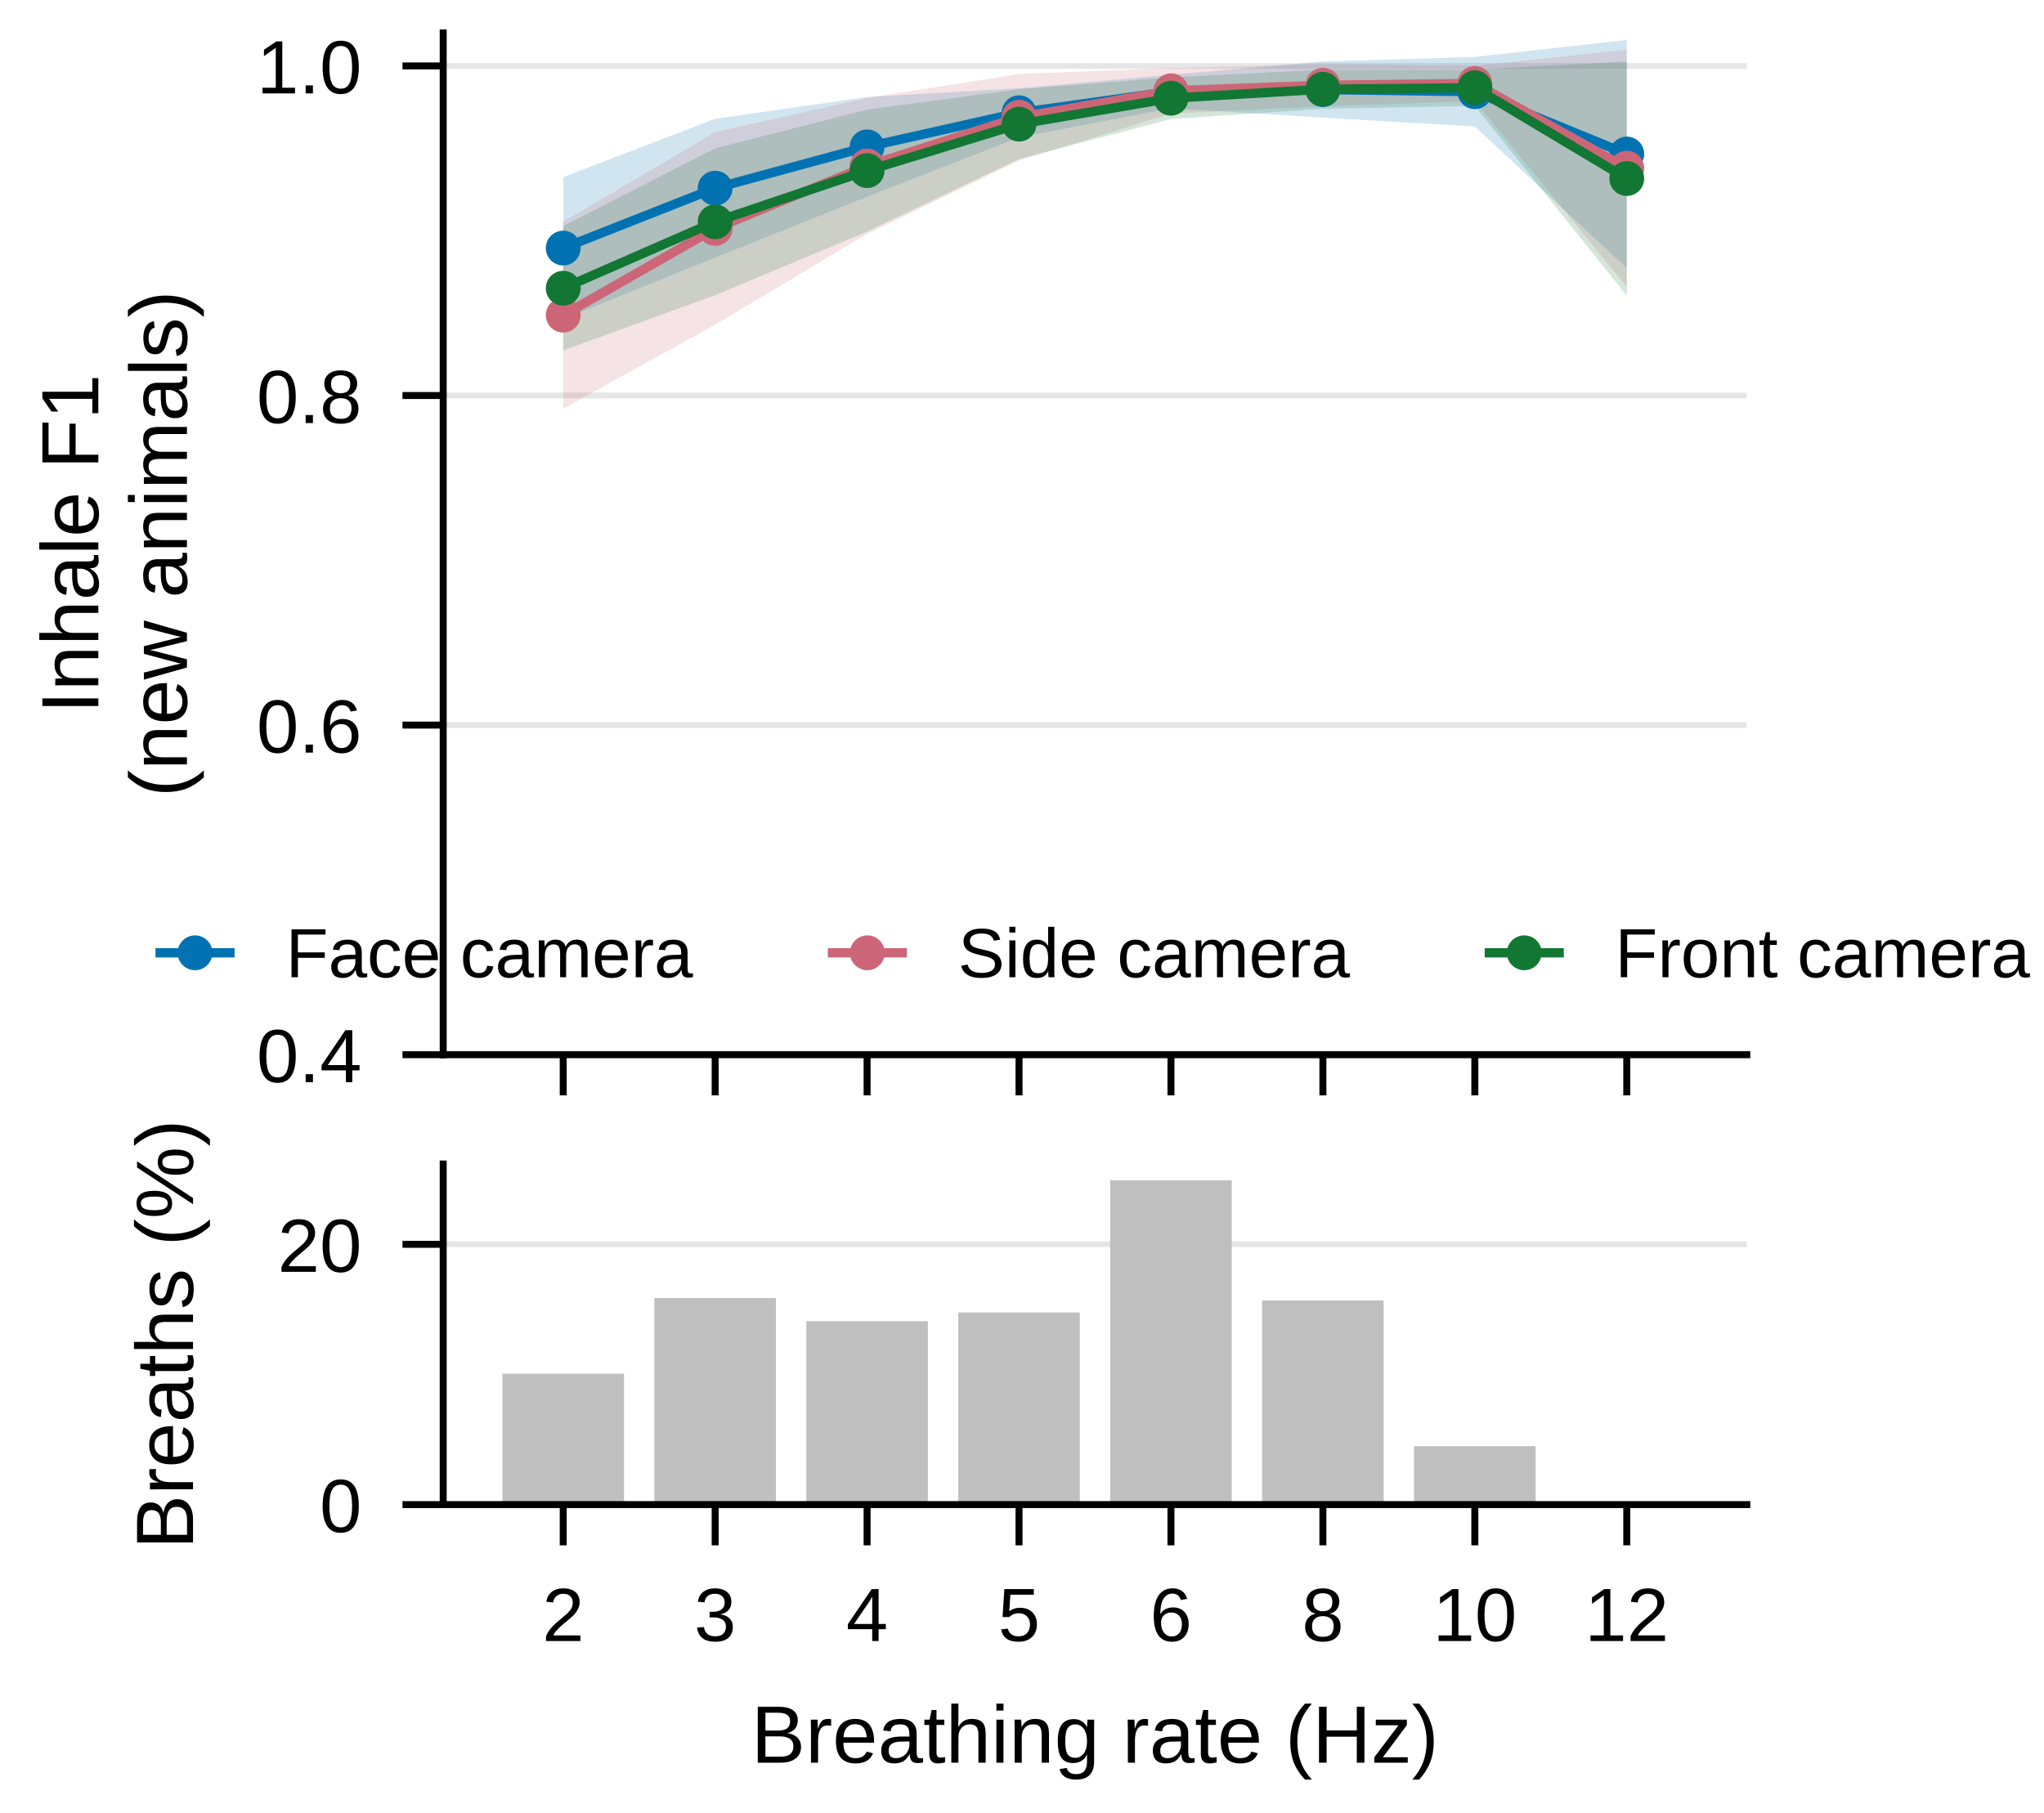
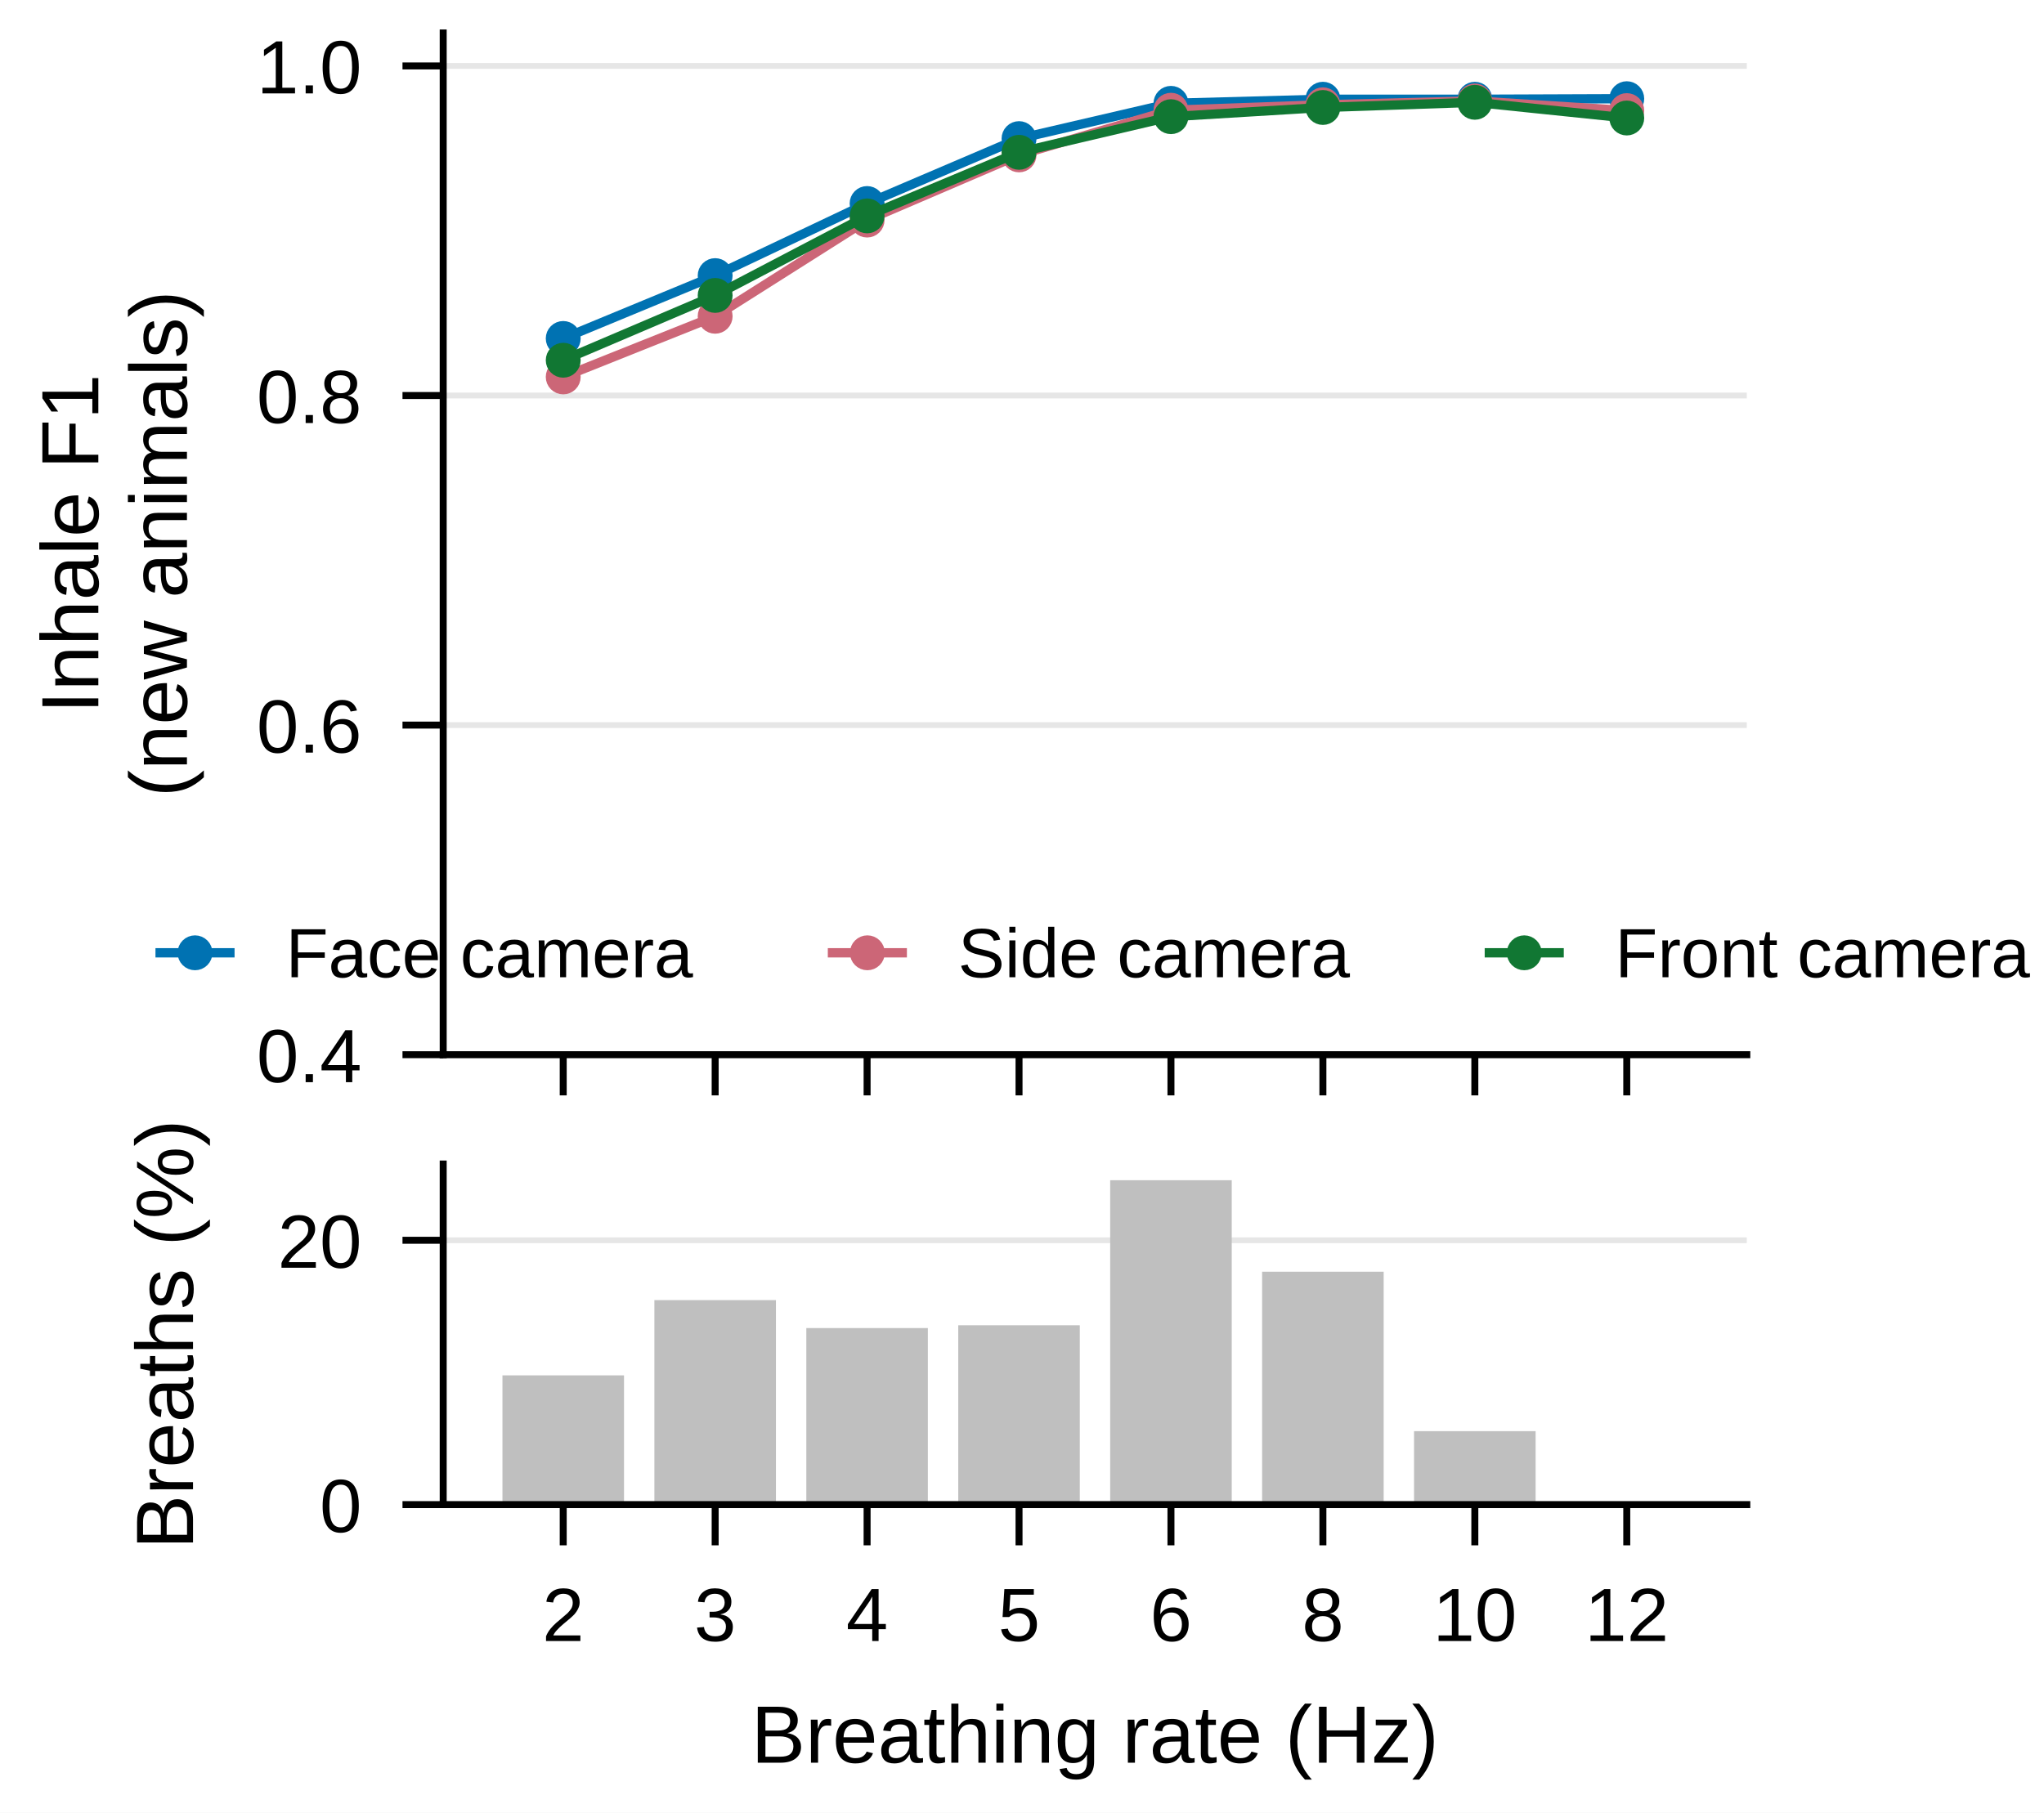
<svg xmlns="http://www.w3.org/2000/svg" xmlns:xlink="http://www.w3.org/1999/xlink" width="175.748pt" height="155.906pt" viewBox="0 0 175.748 155.906" version="1.1">
  <defs>
    <style type="text/css">*{stroke-linejoin: round; stroke-linecap: butt}</style>
  </defs>
  <g id="figure_1">
    <g id="patch_1">
      <path d="M 0 155.906  L 175.748 155.906  L 175.748 0  L 0 0  z " style="fill: #ffffff" />
    </g>
    <g id="axes_1">
      <g id="patch_2">
        <path d="M 38.107 90.707  L 150.194 90.707  L 150.194 2.835  L 38.107 2.835  z " style="fill: #ffffff" />
      </g>
      <g id="matplotlib.axis_1">
        <g id="xtick_1">
          <g id="line2d_1">
            <defs>
-               <path id="mfc9146242d" d="M 0 0  L 0 3.5  " style="stroke: #000000; stroke-width: 0.6" />
+               <path id="m28b6d4a89c" d="M 0 0  L 0 3.5  " style="stroke: #000000; stroke-width: 0.6" />
            </defs>
            <g>
-               <use xlink:href="#mfc9146242d" x="48.427" y="90.707" style="stroke: #000000; stroke-width: 0.6" />
+               <use xlink:href="#m28b6d4a89c" x="48.427" y="90.707" style="stroke: #000000; stroke-width: 0.6" />
            </g>
          </g>
        </g>
        <g id="xtick_2">
          <g id="line2d_2">
            <g>
-               <use xlink:href="#mfc9146242d" x="61.491" y="90.707" style="stroke: #000000; stroke-width: 0.6" />
+               <use xlink:href="#m28b6d4a89c" x="61.491" y="90.707" style="stroke: #000000; stroke-width: 0.6" />
            </g>
          </g>
        </g>
        <g id="xtick_3">
          <g id="line2d_3">
            <g>
-               <use xlink:href="#mfc9146242d" x="74.555" y="90.707" style="stroke: #000000; stroke-width: 0.6" />
+               <use xlink:href="#m28b6d4a89c" x="74.555" y="90.707" style="stroke: #000000; stroke-width: 0.6" />
            </g>
          </g>
        </g>
        <g id="xtick_4">
          <g id="line2d_4">
            <g>
-               <use xlink:href="#mfc9146242d" x="87.619" y="90.707" style="stroke: #000000; stroke-width: 0.6" />
+               <use xlink:href="#m28b6d4a89c" x="87.619" y="90.707" style="stroke: #000000; stroke-width: 0.6" />
            </g>
          </g>
        </g>
        <g id="xtick_5">
          <g id="line2d_5">
            <g>
-               <use xlink:href="#mfc9146242d" x="100.682" y="90.707" style="stroke: #000000; stroke-width: 0.6" />
+               <use xlink:href="#m28b6d4a89c" x="100.682" y="90.707" style="stroke: #000000; stroke-width: 0.6" />
            </g>
          </g>
        </g>
        <g id="xtick_6">
          <g id="line2d_6">
            <g>
-               <use xlink:href="#mfc9146242d" x="113.746" y="90.707" style="stroke: #000000; stroke-width: 0.6" />
+               <use xlink:href="#m28b6d4a89c" x="113.746" y="90.707" style="stroke: #000000; stroke-width: 0.6" />
            </g>
          </g>
        </g>
        <g id="xtick_7">
          <g id="line2d_7">
            <g>
-               <use xlink:href="#mfc9146242d" x="126.81" y="90.707" style="stroke: #000000; stroke-width: 0.6" />
+               <use xlink:href="#m28b6d4a89c" x="126.81" y="90.707" style="stroke: #000000; stroke-width: 0.6" />
            </g>
          </g>
        </g>
        <g id="xtick_8">
          <g id="line2d_8">
            <g>
-               <use xlink:href="#mfc9146242d" x="139.873" y="90.707" style="stroke: #000000; stroke-width: 0.6" />
+               <use xlink:href="#m28b6d4a89c" x="139.873" y="90.707" style="stroke: #000000; stroke-width: 0.6" />
            </g>
          </g>
        </g>
      </g>
      <g id="matplotlib.axis_2">
        <g id="ytick_1">
          <g id="line2d_9">
-             <path d="M 38.107 90.707  L 150.194 90.707  " clip-path="url(#p2127ae2abd)" style="fill: none; stroke: #e6e6e6; stroke-width: 0.5; stroke-linecap: square" />
+             <path d="M 38.107 90.707  L 150.194 90.707  " clip-path="url(#pfdceac4df4)" style="fill: none; stroke: #e6e6e6; stroke-width: 0.5; stroke-linecap: square" />
          </g>
          <g id="line2d_10">
            <defs>
-               <path id="m6197d40204" d="M 0 0  L -3.5 0  " style="stroke: #000000; stroke-width: 0.6" />
+               <path id="m9aec90c50a" d="M 0 0  L -3.5 0  " style="stroke: #000000; stroke-width: 0.6" />
            </defs>
            <g>
-               <use xlink:href="#m6197d40204" x="38.107" y="90.707" style="stroke: #000000; stroke-width: 0.6" />
+               <use xlink:href="#m9aec90c50a" x="38.107" y="90.707" style="stroke: #000000; stroke-width: 0.6" />
            </g>
          </g>
          <g id="text_1">
            <text style="font-size: 6.5px; font-family: 'Arial', 'Helvetica', 'DejaVu Sans', sans-serif; text-anchor: end" x="31.107" y="93.073" transform="rotate(-0 31.10709 93.07325)">0.4</text>
          </g>
        </g>
        <g id="ytick_2">
          <g id="line2d_11">
-             <path d="M 38.107 62.361  L 150.194 62.361  " clip-path="url(#p2127ae2abd)" style="fill: none; stroke: #e6e6e6; stroke-width: 0.5; stroke-linecap: square" />
+             <path d="M 38.107 62.361  L 150.194 62.361  " clip-path="url(#pfdceac4df4)" style="fill: none; stroke: #e6e6e6; stroke-width: 0.5; stroke-linecap: square" />
          </g>
          <g id="line2d_12">
            <g>
-               <use xlink:href="#m6197d40204" x="38.107" y="62.361" style="stroke: #000000; stroke-width: 0.6" />
+               <use xlink:href="#m9aec90c50a" x="38.107" y="62.361" style="stroke: #000000; stroke-width: 0.6" />
            </g>
          </g>
          <g id="text_2">
            <text style="font-size: 6.5px; font-family: 'Arial', 'Helvetica', 'DejaVu Sans', sans-serif; text-anchor: end" x="31.107" y="64.727" transform="rotate(-0 31.10709 64.72728)">0.6</text>
          </g>
        </g>
        <g id="ytick_3">
          <g id="line2d_13">
-             <path d="M 38.107 34.015  L 150.194 34.015  " clip-path="url(#p2127ae2abd)" style="fill: none; stroke: #e6e6e6; stroke-width: 0.5; stroke-linecap: square" />
+             <path d="M 38.107 34.015  L 150.194 34.015  " clip-path="url(#pfdceac4df4)" style="fill: none; stroke: #e6e6e6; stroke-width: 0.5; stroke-linecap: square" />
          </g>
          <g id="line2d_14">
            <g>
-               <use xlink:href="#m6197d40204" x="38.107" y="34.015" style="stroke: #000000; stroke-width: 0.6" />
+               <use xlink:href="#m9aec90c50a" x="38.107" y="34.015" style="stroke: #000000; stroke-width: 0.6" />
            </g>
          </g>
          <g id="text_3">
            <text style="font-size: 6.5px; font-family: 'Arial', 'Helvetica', 'DejaVu Sans', sans-serif; text-anchor: end" x="31.107" y="36.381" transform="rotate(-0 31.10709 36.3813)">0.8</text>
          </g>
        </g>
        <g id="ytick_4">
          <g id="line2d_15">
-             <path d="M 38.107 5.669  L 150.194 5.669  " clip-path="url(#p2127ae2abd)" style="fill: none; stroke: #e6e6e6; stroke-width: 0.5; stroke-linecap: square" />
+             <path d="M 38.107 5.669  L 150.194 5.669  " clip-path="url(#pfdceac4df4)" style="fill: none; stroke: #e6e6e6; stroke-width: 0.5; stroke-linecap: square" />
          </g>
          <g id="line2d_16">
            <g>
-               <use xlink:href="#m6197d40204" x="38.107" y="5.669" style="stroke: #000000; stroke-width: 0.6" />
+               <use xlink:href="#m9aec90c50a" x="38.107" y="5.669" style="stroke: #000000; stroke-width: 0.6" />
            </g>
          </g>
          <g id="text_4">
            <text style="font-size: 6.5px; font-family: 'Arial', 'Helvetica', 'DejaVu Sans', sans-serif; text-anchor: end" x="31.107" y="8.035" transform="rotate(-0 31.10709 8.035332)">1.0</text>
          </g>
        </g>
        <g id="text_5">
          <text style="font-size: 7px; font-family: 'Arial', 'Helvetica', 'DejaVu Sans', sans-serif" transform="translate(8.455495 61.36262) rotate(-90)">Inhale F1</text>
          <text style="font-size: 7px; font-family: 'Arial', 'Helvetica', 'DejaVu Sans', sans-serif" transform="translate(16.07415 68.55403) rotate(-90)">(new animals)</text>
        </g>
      </g>
-       <g id="FillBetweenPolyCollection_1">
+       <g id="line2d_17">
+         <path d="M 48.427 29.109  L 61.491 23.703  L 74.555 17.503  L 87.619 11.921  L 100.682 8.888  L 113.746 8.534  L 126.81 8.537  L 139.873 8.488  " clip-path="url(#pfdceac4df4)" style="fill: none; stroke: #0072b2; stroke-width: 0.8; stroke-linecap: square" />
        <defs>
-           <path id="m519289f93b" d="M 48.427 -140.675  L 48.427 -128.462  L 61.491 -133.759  L 74.555 -138.992  L 87.619 -144.096  L 100.682 -146.597  L 113.746 -145.788  L 126.81 -145.025  L 139.873 -132.849  L 139.873 -152.468  L 139.873 -152.468  L 126.81 -151.01  L 113.746 -150.615  L 100.682 -149.479  L 87.619 -148.323  L 74.555 -147.559  L 61.491 -145.691  L 48.427 -140.675  z " />
+           <path id="mc45ca557b6" d="M 0 1  C 0.265 1 0.52 0.895 0.707 0.707  C 0.895 0.52 1 0.265 1 0  C 1 -0.265 0.895 -0.52 0.707 -0.707  C 0.52 -0.895 0.265 -1 0 -1  C -0.265 -1 -0.52 -0.895 -0.707 -0.707  C -0.895 -0.52 -1 -0.265 -1 0  C -1 0.265 -0.895 0.52 -0.707 0.707  C -0.52 0.895 -0.265 1 0 1  z " style="stroke: #0072b2" />
        </defs>
-         <g clip-path="url(#p2127ae2abd)">
-           <use xlink:href="#m519289f93b" x="0" y="155.906" style="fill: #0072b2; fill-opacity: 0.18" />
-         </g>
-       </g>
-       <g id="FillBetweenPolyCollection_2">
+         <g clip-path="url(#pfdceac4df4)">
+           <use xlink:href="#mc45ca557b6" x="48.427" y="29.109" style="fill: #0072b2; stroke: #0072b2" />
+           <use xlink:href="#mc45ca557b6" x="61.491" y="23.703" style="fill: #0072b2; stroke: #0072b2" />
+           <use xlink:href="#mc45ca557b6" x="74.555" y="17.503" style="fill: #0072b2; stroke: #0072b2" />
+           <use xlink:href="#mc45ca557b6" x="87.619" y="11.921" style="fill: #0072b2; stroke: #0072b2" />
+           <use xlink:href="#mc45ca557b6" x="100.682" y="8.888" style="fill: #0072b2; stroke: #0072b2" />
+           <use xlink:href="#mc45ca557b6" x="113.746" y="8.534" style="fill: #0072b2; stroke: #0072b2" />
+           <use xlink:href="#mc45ca557b6" x="126.81" y="8.537" style="fill: #0072b2; stroke: #0072b2" />
+           <use xlink:href="#mc45ca557b6" x="139.873" y="8.488" style="fill: #0072b2; stroke: #0072b2" />
+         </g>
+       </g>
+       <g id="line2d_18">
+         <path d="M 48.427 32.416  L 61.491 27.199  L 74.555 18.926  L 87.619 13.321  L 100.682 9.481  L 113.746 9.013  L 126.81 8.681  L 139.873 9.511  " clip-path="url(#pfdceac4df4)" style="fill: none; stroke: #cc6677; stroke-width: 0.8; stroke-linecap: square" />
        <defs>
-           <path id="m9dbfc83395" d="M 48.427 -136.834  L 48.427 -120.768  L 61.491 -127.979  L 74.555 -135.783  L 87.619 -142.098  L 100.682 -146.138  L 113.746 -146.763  L 126.81 -147.213  L 139.873 -131.239  L 139.873 -151.634  L 139.873 -151.634  L 126.81 -150.242  L 113.746 -150.389  L 100.682 -150.056  L 87.619 -149.548  L 74.555 -147.483  L 61.491 -144.54  L 48.427 -136.834  z " />
+           <path id="m154b0ffbdc" d="M 0 1  C 0.265 1 0.52 0.895 0.707 0.707  C 0.895 0.52 1 0.265 1 0  C 1 -0.265 0.895 -0.52 0.707 -0.707  C 0.52 -0.895 0.265 -1 0 -1  C -0.265 -1 -0.52 -0.895 -0.707 -0.707  C -0.895 -0.52 -1 -0.265 -1 0  C -1 0.265 -0.895 0.52 -0.707 0.707  C -0.52 0.895 -0.265 1 0 1  z " style="stroke: #cc6677" />
        </defs>
-         <g clip-path="url(#p2127ae2abd)">
-           <use xlink:href="#m9dbfc83395" x="0" y="155.906" style="fill: #cc6677; fill-opacity: 0.18" />
-         </g>
-       </g>
-       <g id="FillBetweenPolyCollection_3">
+         <g clip-path="url(#pfdceac4df4)">
+           <use xlink:href="#m154b0ffbdc" x="48.427" y="32.416" style="fill: #cc6677; stroke: #cc6677" />
+           <use xlink:href="#m154b0ffbdc" x="61.491" y="27.199" style="fill: #cc6677; stroke: #cc6677" />
+           <use xlink:href="#m154b0ffbdc" x="74.555" y="18.926" style="fill: #cc6677; stroke: #cc6677" />
+           <use xlink:href="#m154b0ffbdc" x="87.619" y="13.321" style="fill: #cc6677; stroke: #cc6677" />
+           <use xlink:href="#m154b0ffbdc" x="100.682" y="9.481" style="fill: #cc6677; stroke: #cc6677" />
+           <use xlink:href="#m154b0ffbdc" x="113.746" y="9.013" style="fill: #cc6677; stroke: #cc6677" />
+           <use xlink:href="#m154b0ffbdc" x="126.81" y="8.681" style="fill: #cc6677; stroke: #cc6677" />
+           <use xlink:href="#m154b0ffbdc" x="139.873" y="9.511" style="fill: #cc6677; stroke: #cc6677" />
+         </g>
+       </g>
+       <g id="line2d_19">
+         <path d="M 48.427 30.981  L 61.491 25.407  L 74.555 18.567  L 87.619 13.099  L 100.682 10.034  L 113.746 9.243  L 126.81 8.799  L 139.873 10.149  " clip-path="url(#pfdceac4df4)" style="fill: none; stroke: #117733; stroke-width: 0.8; stroke-linecap: square" />
        <defs>
-           <path id="mc72d2bfb3f" d="M 48.427 -136.466  L 48.427 -125.77  L 61.491 -130.52  L 74.555 -135.989  L 87.619 -142.23  L 100.682 -145.666  L 113.746 -146.556  L 126.81 -146.797  L 139.873 -130.478  L 139.873 -150.622  L 139.873 -150.622  L 126.81 -149.921  L 113.746 -149.909  L 100.682 -149.253  L 87.619 -148.228  L 74.555 -146.48  L 61.491 -143.146  L 48.427 -136.466  z " />
+           <path id="m5a1d4b2307" d="M 0 1  C 0.265 1 0.52 0.895 0.707 0.707  C 0.895 0.52 1 0.265 1 0  C 1 -0.265 0.895 -0.52 0.707 -0.707  C 0.52 -0.895 0.265 -1 0 -1  C -0.265 -1 -0.52 -0.895 -0.707 -0.707  C -0.895 -0.52 -1 -0.265 -1 0  C -1 0.265 -0.895 0.52 -0.707 0.707  C -0.52 0.895 -0.265 1 0 1  z " style="stroke: #117733" />
        </defs>
-         <g clip-path="url(#p2127ae2abd)">
-           <use xlink:href="#mc72d2bfb3f" x="0" y="155.906" style="fill: #117733; fill-opacity: 0.18" />
-         </g>
-       </g>
-       <g id="line2d_17">
-         <path d="M 48.427 21.337  L 61.491 16.18  L 74.555 12.63  L 87.619 9.696  L 100.682 7.867  L 113.746 7.704  L 126.81 7.888  L 139.873 13.247  " clip-path="url(#p2127ae2abd)" style="fill: none; stroke: #0072b2; stroke-width: 0.8; stroke-linecap: square" />
-         <defs>
-           <path id="m8cce0d1ac4" d="M 0 1  C 0.265 1 0.52 0.895 0.707 0.707  C 0.895 0.52 1 0.265 1 0  C 1 -0.265 0.895 -0.52 0.707 -0.707  C 0.52 -0.895 0.265 -1 0 -1  C -0.265 -1 -0.52 -0.895 -0.707 -0.707  C -0.895 -0.52 -1 -0.265 -1 0  C -1 0.265 -0.895 0.52 -0.707 0.707  C -0.52 0.895 -0.265 1 0 1  z " style="stroke: #0072b2" />
-         </defs>
-         <g clip-path="url(#p2127ae2abd)">
-           <use xlink:href="#m8cce0d1ac4" x="48.427" y="21.337" style="fill: #0072b2; stroke: #0072b2" />
-           <use xlink:href="#m8cce0d1ac4" x="61.491" y="16.18" style="fill: #0072b2; stroke: #0072b2" />
-           <use xlink:href="#m8cce0d1ac4" x="74.555" y="12.63" style="fill: #0072b2; stroke: #0072b2" />
-           <use xlink:href="#m8cce0d1ac4" x="87.619" y="9.696" style="fill: #0072b2; stroke: #0072b2" />
-           <use xlink:href="#m8cce0d1ac4" x="100.682" y="7.867" style="fill: #0072b2; stroke: #0072b2" />
-           <use xlink:href="#m8cce0d1ac4" x="113.746" y="7.704" style="fill: #0072b2; stroke: #0072b2" />
-           <use xlink:href="#m8cce0d1ac4" x="126.81" y="7.888" style="fill: #0072b2; stroke: #0072b2" />
-           <use xlink:href="#m8cce0d1ac4" x="139.873" y="13.247" style="fill: #0072b2; stroke: #0072b2" />
-         </g>
-       </g>
-       <g id="line2d_18">
-         <path d="M 48.427 27.104  L 61.491 19.646  L 74.555 14.273  L 87.619 10.083  L 100.682 7.808  L 113.746 7.329  L 126.81 7.178  L 139.873 14.469  " clip-path="url(#p2127ae2abd)" style="fill: none; stroke: #cc6677; stroke-width: 0.8; stroke-linecap: square" />
-         <defs>
-           <path id="m9890395d4e" d="M 0 1  C 0.265 1 0.52 0.895 0.707 0.707  C 0.895 0.52 1 0.265 1 0  C 1 -0.265 0.895 -0.52 0.707 -0.707  C 0.52 -0.895 0.265 -1 0 -1  C -0.265 -1 -0.52 -0.895 -0.707 -0.707  C -0.895 -0.52 -1 -0.265 -1 0  C -1 0.265 -0.895 0.52 -0.707 0.707  C -0.52 0.895 -0.265 1 0 1  z " style="stroke: #cc6677" />
-         </defs>
-         <g clip-path="url(#p2127ae2abd)">
-           <use xlink:href="#m9890395d4e" x="48.427" y="27.104" style="fill: #cc6677; stroke: #cc6677" />
-           <use xlink:href="#m9890395d4e" x="61.491" y="19.646" style="fill: #cc6677; stroke: #cc6677" />
-           <use xlink:href="#m9890395d4e" x="74.555" y="14.273" style="fill: #cc6677; stroke: #cc6677" />
-           <use xlink:href="#m9890395d4e" x="87.619" y="10.083" style="fill: #cc6677; stroke: #cc6677" />
-           <use xlink:href="#m9890395d4e" x="100.682" y="7.808" style="fill: #cc6677; stroke: #cc6677" />
-           <use xlink:href="#m9890395d4e" x="113.746" y="7.329" style="fill: #cc6677; stroke: #cc6677" />
-           <use xlink:href="#m9890395d4e" x="126.81" y="7.178" style="fill: #cc6677; stroke: #cc6677" />
-           <use xlink:href="#m9890395d4e" x="139.873" y="14.469" style="fill: #cc6677; stroke: #cc6677" />
-         </g>
-       </g>
-       <g id="line2d_19">
-         <path d="M 48.427 24.788  L 61.491 19.073  L 74.555 14.671  L 87.619 10.676  L 100.682 8.446  L 113.746 7.673  L 126.81 7.546  L 139.873 15.355  " clip-path="url(#p2127ae2abd)" style="fill: none; stroke: #117733; stroke-width: 0.8; stroke-linecap: square" />
-         <defs>
-           <path id="m52ba2f1abc" d="M 0 1  C 0.265 1 0.52 0.895 0.707 0.707  C 0.895 0.52 1 0.265 1 0  C 1 -0.265 0.895 -0.52 0.707 -0.707  C 0.52 -0.895 0.265 -1 0 -1  C -0.265 -1 -0.52 -0.895 -0.707 -0.707  C -0.895 -0.52 -1 -0.265 -1 0  C -1 0.265 -0.895 0.52 -0.707 0.707  C -0.52 0.895 -0.265 1 0 1  z " style="stroke: #117733" />
-         </defs>
-         <g clip-path="url(#p2127ae2abd)">
-           <use xlink:href="#m52ba2f1abc" x="48.427" y="24.788" style="fill: #117733; stroke: #117733" />
-           <use xlink:href="#m52ba2f1abc" x="61.491" y="19.073" style="fill: #117733; stroke: #117733" />
-           <use xlink:href="#m52ba2f1abc" x="74.555" y="14.671" style="fill: #117733; stroke: #117733" />
-           <use xlink:href="#m52ba2f1abc" x="87.619" y="10.676" style="fill: #117733; stroke: #117733" />
-           <use xlink:href="#m52ba2f1abc" x="100.682" y="8.446" style="fill: #117733; stroke: #117733" />
-           <use xlink:href="#m52ba2f1abc" x="113.746" y="7.673" style="fill: #117733; stroke: #117733" />
-           <use xlink:href="#m52ba2f1abc" x="126.81" y="7.546" style="fill: #117733; stroke: #117733" />
-           <use xlink:href="#m52ba2f1abc" x="139.873" y="15.355" style="fill: #117733; stroke: #117733" />
+         <g clip-path="url(#pfdceac4df4)">
+           <use xlink:href="#m5a1d4b2307" x="48.427" y="30.981" style="fill: #117733; stroke: #117733" />
+           <use xlink:href="#m5a1d4b2307" x="61.491" y="25.407" style="fill: #117733; stroke: #117733" />
+           <use xlink:href="#m5a1d4b2307" x="74.555" y="18.567" style="fill: #117733; stroke: #117733" />
+           <use xlink:href="#m5a1d4b2307" x="87.619" y="13.099" style="fill: #117733; stroke: #117733" />
+           <use xlink:href="#m5a1d4b2307" x="100.682" y="10.034" style="fill: #117733; stroke: #117733" />
+           <use xlink:href="#m5a1d4b2307" x="113.746" y="9.243" style="fill: #117733; stroke: #117733" />
+           <use xlink:href="#m5a1d4b2307" x="126.81" y="8.799" style="fill: #117733; stroke: #117733" />
+           <use xlink:href="#m5a1d4b2307" x="139.873" y="10.149" style="fill: #117733; stroke: #117733" />
        </g>
      </g>
      <g id="patch_3">
        <path d="M 38.107 90.707  L 38.107 2.835  " style="fill: none; stroke: #000000; stroke-width: 0.6; stroke-linejoin: miter; stroke-linecap: square" />
      </g>
      <g id="patch_4">
        <path d="M 38.107 90.707  L 150.194 90.707  " style="fill: none; stroke: #000000; stroke-width: 0.6; stroke-linejoin: miter; stroke-linecap: square" />
      </g>
      <g id="legend_1">
        <g id="line2d_20">
          <path d="M 13.768 81.944  L 16.768 81.944  L 19.768 81.944  " style="fill: none; stroke: #0072b2; stroke-width: 0.8; stroke-linecap: square" />
          <g>
-             <use xlink:href="#m8cce0d1ac4" x="16.768" y="81.944" style="fill: #0072b2; stroke: #0072b2" />
+             <use xlink:href="#mc45ca557b6" x="16.768" y="81.944" style="fill: #0072b2; stroke: #0072b2" />
          </g>
        </g>
        <g id="text_6">
          <text style="font-size: 6px; font-family: 'Arial', 'Helvetica', 'DejaVu Sans', sans-serif; text-anchor: start" x="24.568" y="84.044" transform="rotate(-0 24.56775 84.04446)">Face camera</text>
        </g>
        <g id="line2d_21">
          <path d="M 71.578 81.944  L 74.578 81.944  L 77.578 81.944  " style="fill: none; stroke: #cc6677; stroke-width: 0.8; stroke-linecap: square" />
          <g>
-             <use xlink:href="#m9890395d4e" x="74.578" y="81.944" style="fill: #cc6677; stroke: #cc6677" />
+             <use xlink:href="#m154b0ffbdc" x="74.578" y="81.944" style="fill: #cc6677; stroke: #cc6677" />
          </g>
        </g>
        <g id="text_7">
          <text style="font-size: 6px; font-family: 'Arial', 'Helvetica', 'DejaVu Sans', sans-serif; text-anchor: start" x="82.378" y="84.044" transform="rotate(-0 82.37775 84.04446)">Side camera</text>
        </g>
        <g id="line2d_22">
          <path d="M 128.058 81.944  L 131.058 81.944  L 134.058 81.944  " style="fill: none; stroke: #117733; stroke-width: 0.8; stroke-linecap: square" />
          <g>
-             <use xlink:href="#m52ba2f1abc" x="131.058" y="81.944" style="fill: #117733; stroke: #117733" />
+             <use xlink:href="#m5a1d4b2307" x="131.058" y="81.944" style="fill: #117733; stroke: #117733" />
          </g>
        </g>
        <g id="text_8">
          <text style="font-size: 6px; font-family: 'Arial', 'Helvetica', 'DejaVu Sans', sans-serif; text-anchor: start" x="138.858" y="84.044" transform="rotate(-0 138.8584 84.04446)">Front camera</text>
        </g>
      </g>
    </g>
    <g id="axes_2">
      <g id="patch_5">
        <path d="M 38.107 129.401  L 150.194 129.401  L 150.194 100.11  L 38.107 100.11  z " style="fill: #ffffff" />
      </g>
      <g id="matplotlib.axis_3">
        <g id="xtick_9">
          <g id="line2d_23">
            <g>
-               <use xlink:href="#mfc9146242d" x="48.427" y="129.401" style="stroke: #000000; stroke-width: 0.6" />
+               <use xlink:href="#m28b6d4a89c" x="48.427" y="129.401" style="stroke: #000000; stroke-width: 0.6" />
            </g>
          </g>
          <g id="text_9">
            <text style="font-size: 6.5px; font-family: 'Arial', 'Helvetica', 'DejaVu Sans', sans-serif; text-anchor: middle" x="48.427" y="141.133" transform="rotate(-0 48.42742 141.1335)">2</text>
          </g>
        </g>
        <g id="xtick_10">
          <g id="line2d_24">
            <g>
-               <use xlink:href="#mfc9146242d" x="61.491" y="129.401" style="stroke: #000000; stroke-width: 0.6" />
+               <use xlink:href="#m28b6d4a89c" x="61.491" y="129.401" style="stroke: #000000; stroke-width: 0.6" />
            </g>
          </g>
          <g id="text_10">
            <text style="font-size: 6.5px; font-family: 'Arial', 'Helvetica', 'DejaVu Sans', sans-serif; text-anchor: middle" x="61.491" y="141.133" transform="rotate(-0 61.49113 141.1335)">3</text>
          </g>
        </g>
        <g id="xtick_11">
          <g id="line2d_25">
            <g>
-               <use xlink:href="#mfc9146242d" x="74.555" y="129.401" style="stroke: #000000; stroke-width: 0.6" />
+               <use xlink:href="#m28b6d4a89c" x="74.555" y="129.401" style="stroke: #000000; stroke-width: 0.6" />
            </g>
          </g>
          <g id="text_11">
            <text style="font-size: 6.5px; font-family: 'Arial', 'Helvetica', 'DejaVu Sans', sans-serif; text-anchor: middle" x="74.555" y="141.133" transform="rotate(-0 74.55484 141.1335)">4</text>
          </g>
        </g>
        <g id="xtick_12">
          <g id="line2d_26">
            <g>
-               <use xlink:href="#mfc9146242d" x="87.619" y="129.401" style="stroke: #000000; stroke-width: 0.6" />
+               <use xlink:href="#m28b6d4a89c" x="87.619" y="129.401" style="stroke: #000000; stroke-width: 0.6" />
            </g>
          </g>
          <g id="text_12">
            <text style="font-size: 6.5px; font-family: 'Arial', 'Helvetica', 'DejaVu Sans', sans-serif; text-anchor: middle" x="87.619" y="141.133" transform="rotate(-0 87.61855 141.1335)">5</text>
          </g>
        </g>
        <g id="xtick_13">
          <g id="line2d_27">
            <g>
-               <use xlink:href="#mfc9146242d" x="100.682" y="129.401" style="stroke: #000000; stroke-width: 0.6" />
+               <use xlink:href="#m28b6d4a89c" x="100.682" y="129.401" style="stroke: #000000; stroke-width: 0.6" />
            </g>
          </g>
          <g id="text_13">
            <text style="font-size: 6.5px; font-family: 'Arial', 'Helvetica', 'DejaVu Sans', sans-serif; text-anchor: middle" x="100.682" y="141.133" transform="rotate(-0 100.6823 141.1335)">6</text>
          </g>
        </g>
        <g id="xtick_14">
          <g id="line2d_28">
            <g>
-               <use xlink:href="#mfc9146242d" x="113.746" y="129.401" style="stroke: #000000; stroke-width: 0.6" />
+               <use xlink:href="#m28b6d4a89c" x="113.746" y="129.401" style="stroke: #000000; stroke-width: 0.6" />
            </g>
          </g>
          <g id="text_14">
            <text style="font-size: 6.5px; font-family: 'Arial', 'Helvetica', 'DejaVu Sans', sans-serif; text-anchor: middle" x="113.746" y="141.133" transform="rotate(-0 113.746 141.1335)">8</text>
          </g>
        </g>
        <g id="xtick_15">
          <g id="line2d_29">
            <g>
-               <use xlink:href="#mfc9146242d" x="126.81" y="129.401" style="stroke: #000000; stroke-width: 0.6" />
+               <use xlink:href="#m28b6d4a89c" x="126.81" y="129.401" style="stroke: #000000; stroke-width: 0.6" />
            </g>
          </g>
          <g id="text_15">
            <text style="font-size: 6.5px; font-family: 'Arial', 'Helvetica', 'DejaVu Sans', sans-serif; text-anchor: middle" x="126.81" y="141.133" transform="rotate(-0 126.8097 141.1335)">10</text>
          </g>
        </g>
        <g id="xtick_16">
          <g id="line2d_30">
            <g>
-               <use xlink:href="#mfc9146242d" x="139.873" y="129.401" style="stroke: #000000; stroke-width: 0.6" />
+               <use xlink:href="#m28b6d4a89c" x="139.873" y="129.401" style="stroke: #000000; stroke-width: 0.6" />
            </g>
          </g>
          <g id="text_16">
            <text style="font-size: 6.5px; font-family: 'Arial', 'Helvetica', 'DejaVu Sans', sans-serif; text-anchor: middle" x="139.873" y="141.133" transform="rotate(-0 139.8734 141.1335)">12</text>
          </g>
        </g>
        <g id="text_17">
          <text style="font-size: 7px; font-family: 'Arial', 'Helvetica', 'DejaVu Sans', sans-serif; text-anchor: middle" x="94.15" y="151.598" transform="rotate(-0 94.15041 151.5976)">Breathing rate (Hz)</text>
        </g>
      </g>
      <g id="matplotlib.axis_4">
        <g id="ytick_5">
          <g id="line2d_31">
-             <path d="M 38.107 129.401  L 150.194 129.401  " clip-path="url(#p932cd45e9b)" style="fill: none; stroke: #e6e6e6; stroke-width: 0.5; stroke-linecap: square" />
+             <path d="M 38.107 129.401  L 150.194 129.401  " clip-path="url(#pb0af80740d)" style="fill: none; stroke: #e6e6e6; stroke-width: 0.5; stroke-linecap: square" />
          </g>
          <g id="line2d_32">
            <g>
-               <use xlink:href="#m6197d40204" x="38.107" y="129.401" style="stroke: #000000; stroke-width: 0.6" />
+               <use xlink:href="#m9aec90c50a" x="38.107" y="129.401" style="stroke: #000000; stroke-width: 0.6" />
            </g>
          </g>
          <g id="text_18">
            <text style="font-size: 6.5px; font-family: 'Arial', 'Helvetica', 'DejaVu Sans', sans-serif; text-anchor: end" x="31.107" y="131.767" transform="rotate(-0 31.10709 131.7674)">0</text>
          </g>
        </g>
        <g id="ytick_6">
          <g id="line2d_33">
-             <path d="M 38.107 107.013  L 150.194 107.013  " clip-path="url(#p932cd45e9b)" style="fill: none; stroke: #e6e6e6; stroke-width: 0.5; stroke-linecap: square" />
+             <path d="M 38.107 106.667  L 150.194 106.667  " clip-path="url(#pb0af80740d)" style="fill: none; stroke: #e6e6e6; stroke-width: 0.5; stroke-linecap: square" />
          </g>
          <g id="line2d_34">
            <g>
-               <use xlink:href="#m6197d40204" x="38.107" y="107.013" style="stroke: #000000; stroke-width: 0.6" />
+               <use xlink:href="#m9aec90c50a" x="38.107" y="106.667" style="stroke: #000000; stroke-width: 0.6" />
            </g>
          </g>
          <g id="text_19">
-             <text style="font-size: 6.5px; font-family: 'Arial', 'Helvetica', 'DejaVu Sans', sans-serif; text-anchor: end" x="31.107" y="109.379" transform="rotate(-0 31.10709 109.3793)">20</text>
+             <text style="font-size: 6.5px; font-family: 'Arial', 'Helvetica', 'DejaVu Sans', sans-serif; text-anchor: end" x="31.107" y="109.033" transform="rotate(-0 31.10709 109.033)">20</text>
          </g>
        </g>
        <g id="text_20">
          <text style="font-size: 7px; font-family: 'Arial', 'Helvetica', 'DejaVu Sans', sans-serif; text-anchor: middle" x="16.599" y="114.756" transform="rotate(-90 16.59881 114.7559)">Breaths (%)</text>
        </g>
      </g>
      <g id="patch_6">
-         <path d="M 43.202 129.401  L 53.653 129.401  L 53.653 118.138  L 43.202 118.138  z " clip-path="url(#p932cd45e9b)" style="fill: #bfbfbf" />
+         <path d="M 43.202 129.401  L 53.653 129.401  L 53.653 118.286  L 43.202 118.286  z " clip-path="url(#pb0af80740d)" style="fill: #bfbfbf" />
      </g>
      <g id="patch_7">
-         <path d="M 56.266 129.401  L 66.717 129.401  L 66.717 111.636  L 56.266 111.636  z " clip-path="url(#p932cd45e9b)" style="fill: #bfbfbf" />
+         <path d="M 56.266 129.401  L 66.717 129.401  L 66.717 111.811  L 56.266 111.811  z " clip-path="url(#pb0af80740d)" style="fill: #bfbfbf" />
      </g>
      <g id="patch_8">
-         <path d="M 69.329 129.401  L 79.78 129.401  L 79.78 113.626  L 69.329 113.626  z " clip-path="url(#p932cd45e9b)" style="fill: #bfbfbf" />
+         <path d="M 69.329 129.401  L 79.78 129.401  L 79.78 114.218  L 69.329 114.218  z " clip-path="url(#pb0af80740d)" style="fill: #bfbfbf" />
      </g>
      <g id="patch_9">
-         <path d="M 82.393 129.401  L 92.844 129.401  L 92.844 112.878  L 82.393 112.878  z " clip-path="url(#p932cd45e9b)" style="fill: #bfbfbf" />
+         <path d="M 82.393 129.401  L 92.844 129.401  L 92.844 113.977  L 82.393 113.977  z " clip-path="url(#pb0af80740d)" style="fill: #bfbfbf" />
      </g>
      <g id="patch_10">
-         <path d="M 95.457 129.401  L 105.908 129.401  L 105.908 101.505  L 95.457 101.505  z " clip-path="url(#p932cd45e9b)" style="fill: #bfbfbf" />
+         <path d="M 95.457 129.401  L 105.908 129.401  L 105.908 101.505  L 95.457 101.505  z " clip-path="url(#pb0af80740d)" style="fill: #bfbfbf" />
      </g>
      <g id="patch_11">
-         <path d="M 108.52 129.401  L 118.971 129.401  L 118.971 111.842  L 108.52 111.842  z " clip-path="url(#p932cd45e9b)" style="fill: #bfbfbf" />
+         <path d="M 108.52 129.401  L 118.971 129.401  L 118.971 109.372  L 108.52 109.372  z " clip-path="url(#pb0af80740d)" style="fill: #bfbfbf" />
      </g>
      <g id="patch_12">
-         <path d="M 121.584 129.401  L 132.035 129.401  L 132.035 124.379  L 121.584 124.379  z " clip-path="url(#p932cd45e9b)" style="fill: #bfbfbf" />
+         <path d="M 121.584 129.401  L 132.035 129.401  L 132.035 123.085  L 121.584 123.085  z " clip-path="url(#pb0af80740d)" style="fill: #bfbfbf" />
      </g>
      <g id="patch_13">
-         <path d="M 134.648 129.401  L 145.099 129.401  L 145.099 129.266  L 134.648 129.266  z " clip-path="url(#p932cd45e9b)" style="fill: #bfbfbf" />
+         <path d="M 134.648 129.401  L 145.099 129.401  L 145.099 129.285  L 134.648 129.285  z " clip-path="url(#pb0af80740d)" style="fill: #bfbfbf" />
      </g>
      <g id="patch_14">
        <path d="M 38.107 129.401  L 38.107 100.11  " style="fill: none; stroke: #000000; stroke-width: 0.6; stroke-linejoin: miter; stroke-linecap: square" />
      </g>
      <g id="patch_15">
        <path d="M 38.107 129.401  L 150.194 129.401  " style="fill: none; stroke: #000000; stroke-width: 0.6; stroke-linejoin: miter; stroke-linecap: square" />
      </g>
    </g>
  </g>
  <defs>
-     <clipPath id="p2127ae2abd">
+     <clipPath id="pfdceac4df4">
      <rect x="38.107" y="2.835" width="112.087" height="87.873" />
    </clipPath>
-     <clipPath id="p932cd45e9b">
+     <clipPath id="pb0af80740d">
      <rect x="38.107" y="100.11" width="112.087" height="29.291" />
    </clipPath>
  </defs>
</svg>
